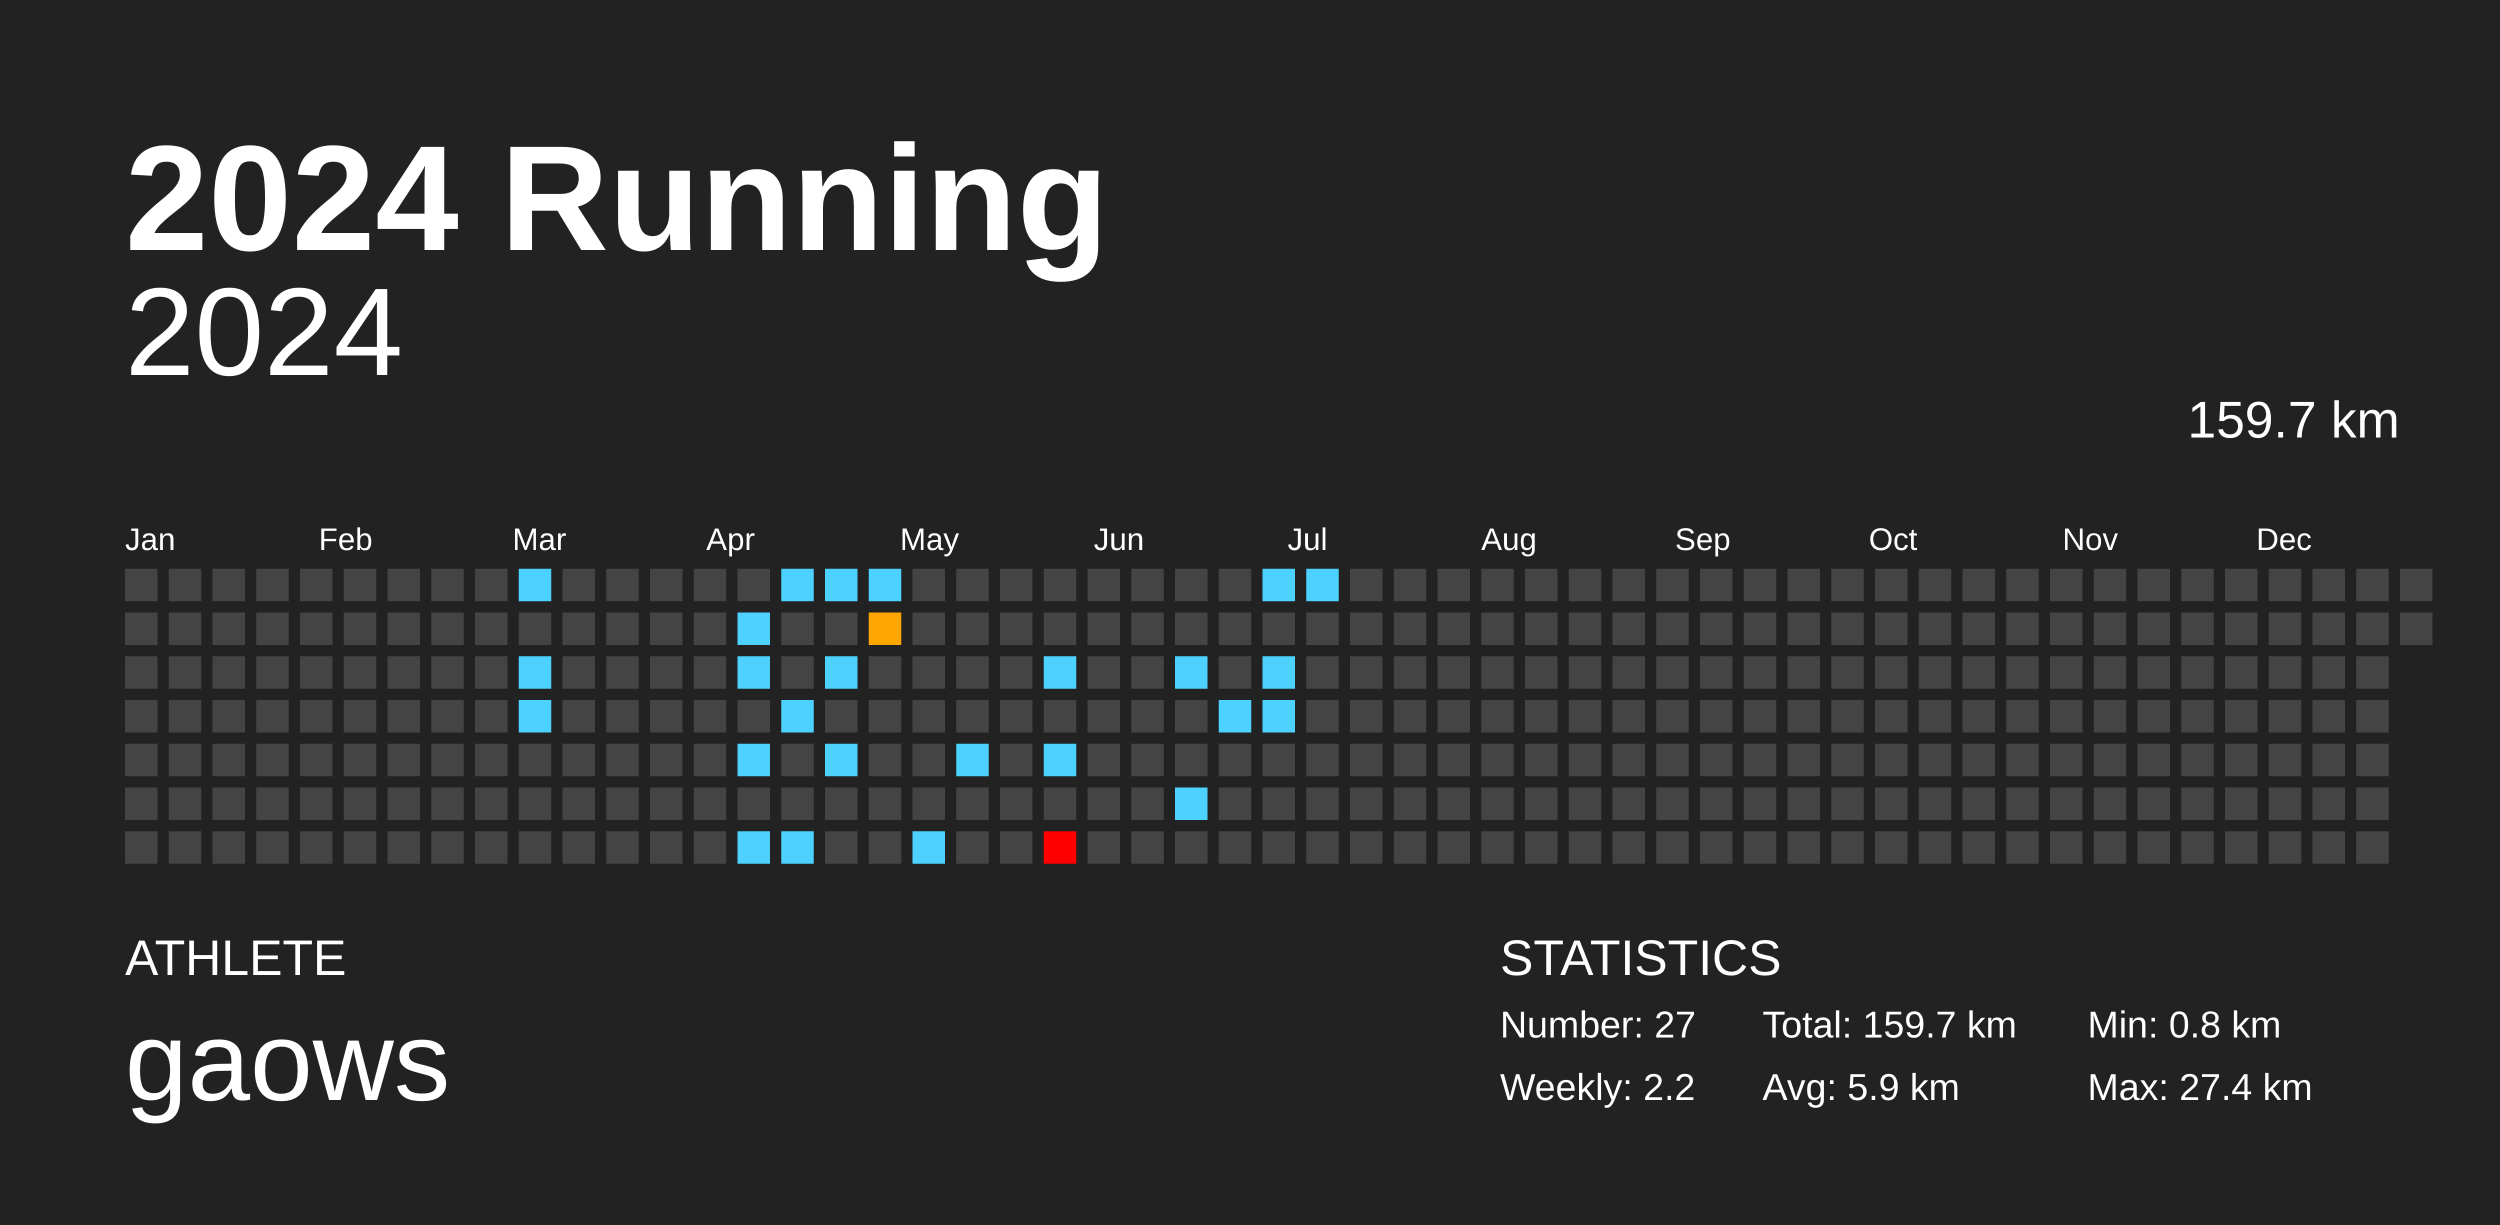
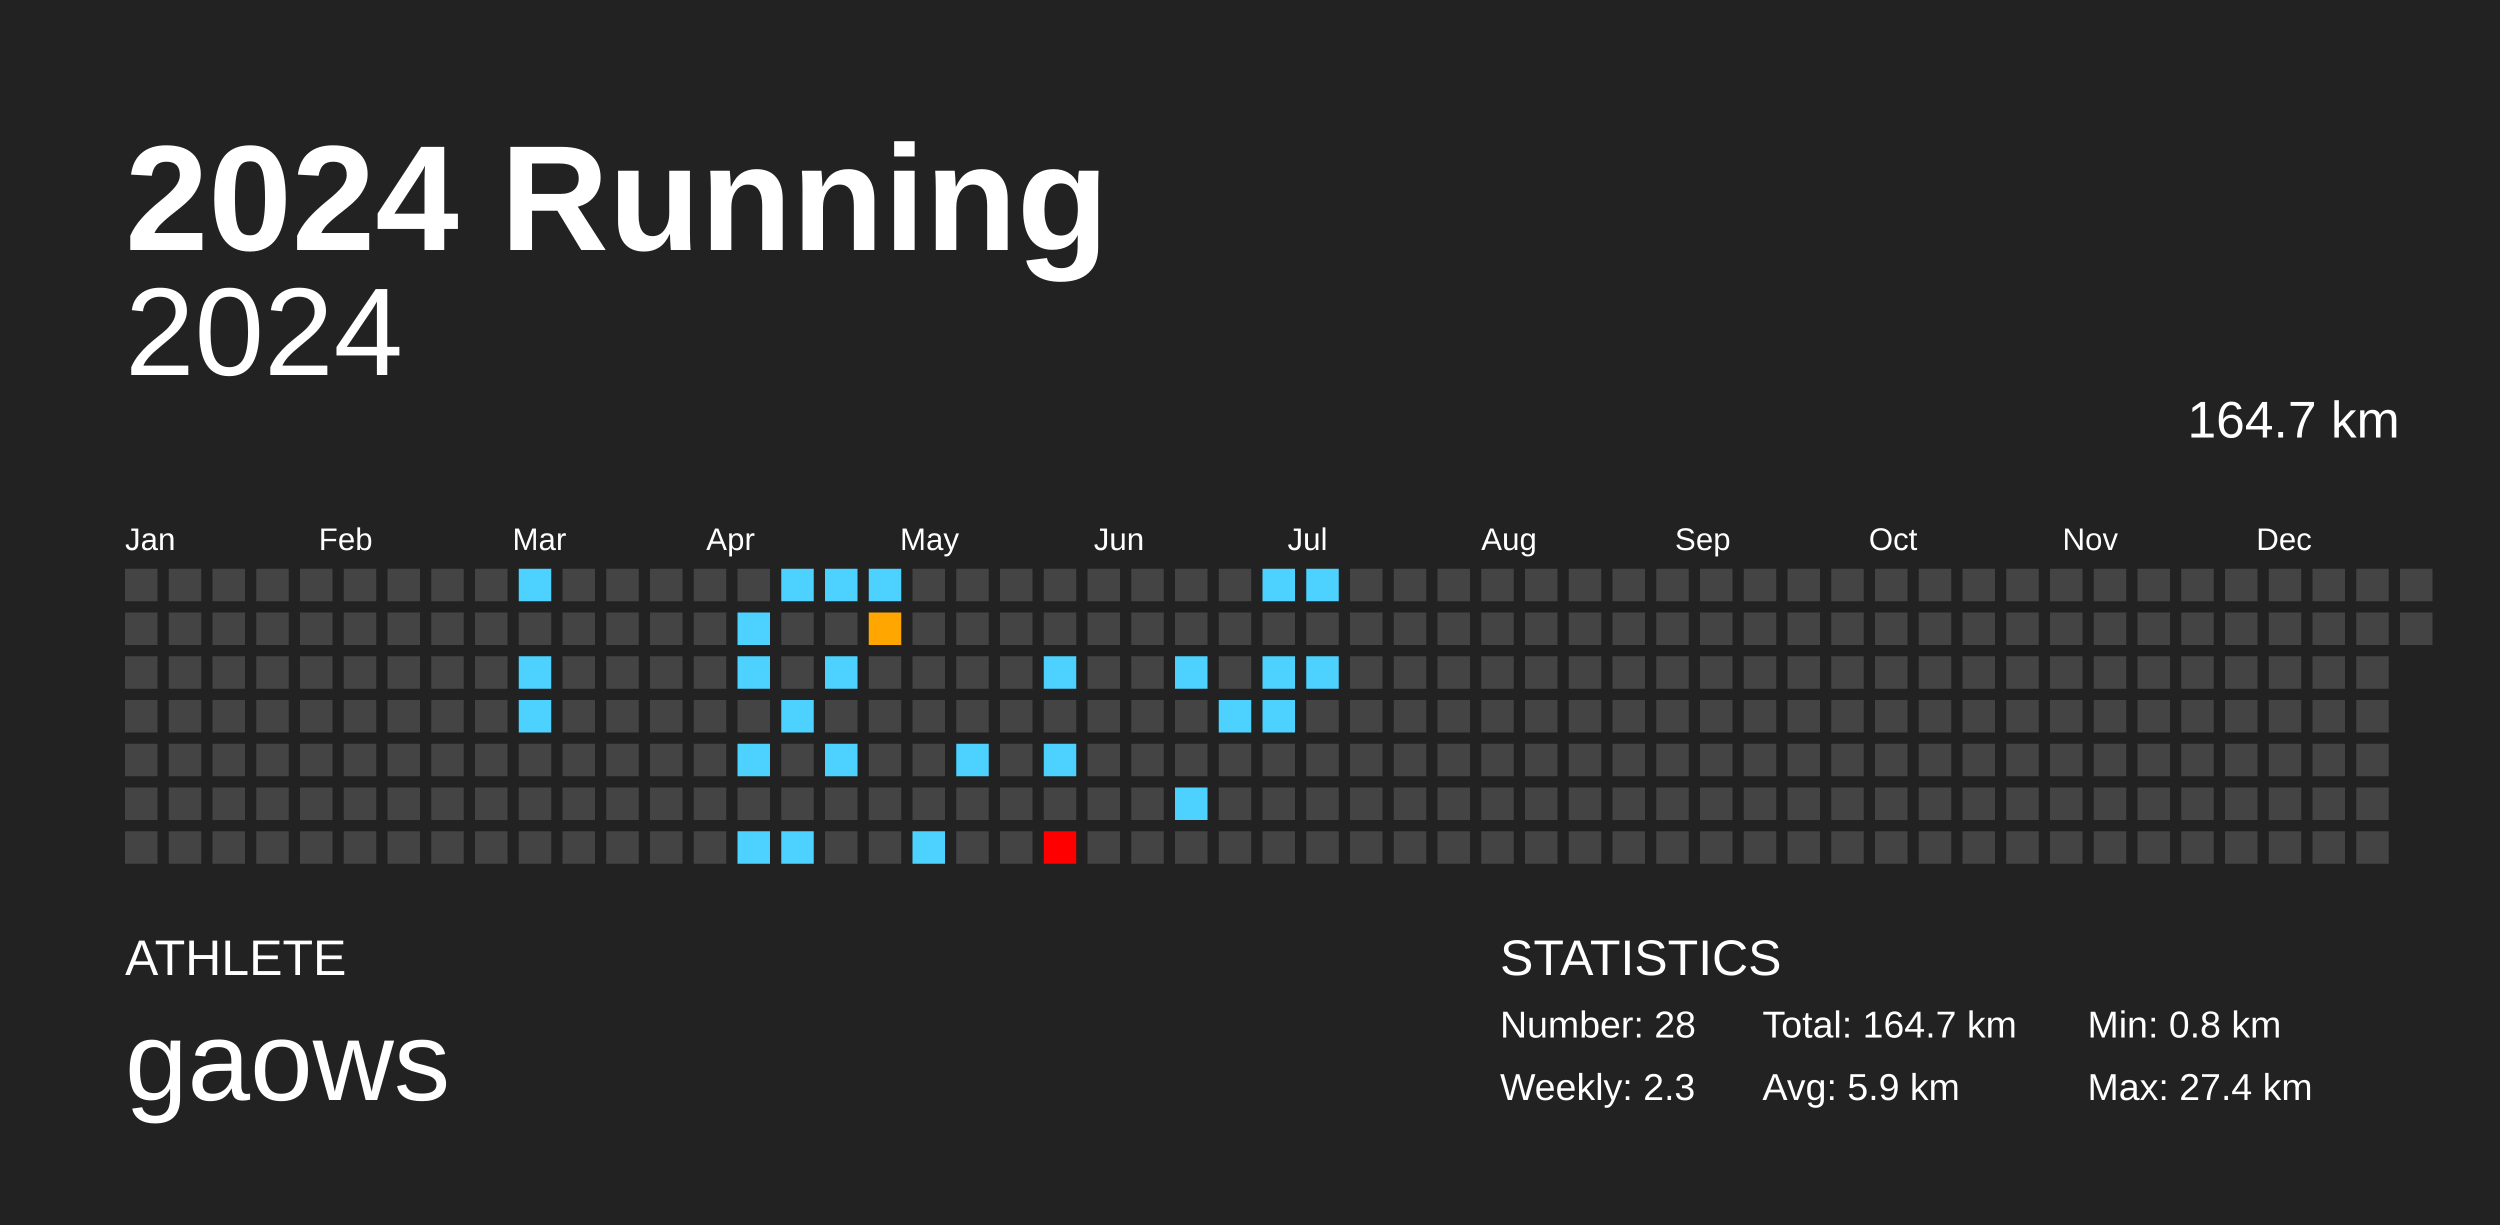
<svg xmlns="http://www.w3.org/2000/svg" baseProfile="full" height="98mm" version="1.1" viewBox="0,0,200,98" width="200mm">
  <defs />
  <rect fill="#222222" height="98" width="200" x="0" y="0" />
  <text fill="#FFFFFF" style="font-size:12px; font-family:Arial; font-weight:bold;" x="10" y="20">2024 Running</text>
  <text fill="#FFFFFF" style="font-size:4px; font-family:Arial" x="10" y="78">ATHLETE</text>
  <text fill="#FFFFFF" style="font-size:9px; font-family:Arial" x="10" y="88">gaows</text>
  <text fill="#FFFFFF" style="font-size:4px; font-family:Arial" x="120" y="78">STATISTICS</text>
-   <text fill="#FFFFFF" style="font-size:3px; font-family:Arial" x="120" y="83">Number: 27</text>
-   <text fill="#FFFFFF" style="font-size:3px; font-family:Arial" x="120" y="88">Weekly: 2.2</text>
-   <text fill="#FFFFFF" style="font-size:3px; font-family:Arial" x="141" y="83">Total: 159.7 km</text>
+   <text fill="#FFFFFF" style="font-size:3px; font-family:Arial" x="120" y="83">Number: 28</text>
+   <text fill="#FFFFFF" style="font-size:3px; font-family:Arial" x="120" y="88">Weekly: 2.3</text>
+   <text fill="#FFFFFF" style="font-size:3px; font-family:Arial" x="141" y="83">Total: 164.7 km</text>
  <text fill="#FFFFFF" style="font-size:3px; font-family:Arial" x="141" y="88">Avg: 5.9 km</text>
  <text fill="#FFFFFF" style="font-size:3px; font-family:Arial" x="167" y="83">Min: 0.8 km</text>
  <text fill="#FFFFFF" style="font-size:3px; font-family:Arial" x="167" y="88">Max: 27.4 km</text>
  <text alignment-baseline="hanging" fill="#FFFFFF" style="font-size:10.0px; font-family:Arial;" x="10" y="30">2024</text>
-   <text alignment-baseline="hanging" fill="#FFFFFF" style="font-size:4.125px; font-family:Arial;" x="175" y="35">159.7 km</text>
+   <text alignment-baseline="hanging" fill="#FFFFFF" style="font-size:4.125px; font-family:Arial;" x="175" y="35">164.7 km</text>
  <text fill="#FFFFFF" style="font-size:2.5px; font-family:Arial" x="10.0" y="44">Jan</text>
  <text fill="#FFFFFF" style="font-size:2.5px; font-family:Arial" x="25.5" y="44">Feb</text>
  <text fill="#FFFFFF" style="font-size:2.5px; font-family:Arial" x="41.0" y="44">Mar</text>
  <text fill="#FFFFFF" style="font-size:2.5px; font-family:Arial" x="56.5" y="44">Apr</text>
  <text fill="#FFFFFF" style="font-size:2.5px; font-family:Arial" x="72.0" y="44">May</text>
  <text fill="#FFFFFF" style="font-size:2.5px; font-family:Arial" x="87.5" y="44">Jun</text>
  <text fill="#FFFFFF" style="font-size:2.5px; font-family:Arial" x="103.0" y="44">Jul</text>
  <text fill="#FFFFFF" style="font-size:2.5px; font-family:Arial" x="118.5" y="44">Aug</text>
  <text fill="#FFFFFF" style="font-size:2.5px; font-family:Arial" x="134.0" y="44">Sep</text>
  <text fill="#FFFFFF" style="font-size:2.5px; font-family:Arial" x="149.5" y="44">Oct</text>
  <text fill="#FFFFFF" style="font-size:2.5px; font-family:Arial" x="165.0" y="44">Nov</text>
  <text fill="#FFFFFF" style="font-size:2.5px; font-family:Arial" x="180.5" y="44">Dec</text>
  <rect fill="#444444" height="2.6" width="2.6" x="10.0" y="45.5" />
  <rect fill="#444444" height="2.6" width="2.6" x="10.0" y="49.0" />
  <rect fill="#444444" height="2.6" width="2.6" x="10.0" y="52.5" />
  <rect fill="#444444" height="2.6" width="2.6" x="10.0" y="56.0" />
  <rect fill="#444444" height="2.6" width="2.6" x="10.0" y="59.5" />
  <rect fill="#444444" height="2.6" width="2.6" x="10.0" y="63.0" />
  <rect fill="#444444" height="2.6" width="2.6" x="10.0" y="66.5" />
  <rect fill="#444444" height="2.6" width="2.6" x="13.5" y="45.5" />
  <rect fill="#444444" height="2.6" width="2.6" x="13.5" y="49.0" />
  <rect fill="#444444" height="2.6" width="2.6" x="13.5" y="52.5" />
  <rect fill="#444444" height="2.6" width="2.6" x="13.5" y="56.0" />
  <rect fill="#444444" height="2.6" width="2.6" x="13.5" y="59.5" />
  <rect fill="#444444" height="2.6" width="2.6" x="13.5" y="63.0" />
  <rect fill="#444444" height="2.6" width="2.6" x="13.5" y="66.5" />
  <rect fill="#444444" height="2.6" width="2.6" x="17.0" y="45.5" />
  <rect fill="#444444" height="2.6" width="2.6" x="17.0" y="49.0" />
  <rect fill="#444444" height="2.6" width="2.6" x="17.0" y="52.5" />
  <rect fill="#444444" height="2.6" width="2.6" x="17.0" y="56.0" />
  <rect fill="#444444" height="2.6" width="2.6" x="17.0" y="59.5" />
  <rect fill="#444444" height="2.6" width="2.6" x="17.0" y="63.0" />
  <rect fill="#444444" height="2.6" width="2.6" x="17.0" y="66.5" />
  <rect fill="#444444" height="2.6" width="2.6" x="20.5" y="45.5" />
  <rect fill="#444444" height="2.6" width="2.6" x="20.5" y="49.0" />
  <rect fill="#444444" height="2.6" width="2.6" x="20.5" y="52.5" />
  <rect fill="#444444" height="2.6" width="2.6" x="20.5" y="56.0" />
  <rect fill="#444444" height="2.6" width="2.6" x="20.5" y="59.5" />
  <rect fill="#444444" height="2.6" width="2.6" x="20.5" y="63.0" />
  <rect fill="#444444" height="2.6" width="2.6" x="20.5" y="66.5" />
  <rect fill="#444444" height="2.6" width="2.6" x="24.0" y="45.5" />
  <rect fill="#444444" height="2.6" width="2.6" x="24.0" y="49.0" />
  <rect fill="#444444" height="2.6" width="2.6" x="24.0" y="52.5" />
  <rect fill="#444444" height="2.6" width="2.6" x="24.0" y="56.0" />
  <rect fill="#444444" height="2.6" width="2.6" x="24.0" y="59.5" />
  <rect fill="#444444" height="2.6" width="2.6" x="24.0" y="63.0" />
  <rect fill="#444444" height="2.6" width="2.6" x="24.0" y="66.5" />
  <rect fill="#444444" height="2.6" width="2.6" x="27.5" y="45.5" />
  <rect fill="#444444" height="2.6" width="2.6" x="27.5" y="49.0" />
  <rect fill="#444444" height="2.6" width="2.6" x="27.5" y="52.5" />
  <rect fill="#444444" height="2.6" width="2.6" x="27.5" y="56.0" />
  <rect fill="#444444" height="2.6" width="2.6" x="27.5" y="59.5" />
  <rect fill="#444444" height="2.6" width="2.6" x="27.5" y="63.0" />
  <rect fill="#444444" height="2.6" width="2.6" x="27.5" y="66.5" />
  <rect fill="#444444" height="2.6" width="2.6" x="31.0" y="45.5" />
  <rect fill="#444444" height="2.6" width="2.6" x="31.0" y="49.0" />
  <rect fill="#444444" height="2.6" width="2.6" x="31.0" y="52.5" />
  <rect fill="#444444" height="2.6" width="2.6" x="31.0" y="56.0" />
  <rect fill="#444444" height="2.6" width="2.6" x="31.0" y="59.5" />
  <rect fill="#444444" height="2.6" width="2.6" x="31.0" y="63.0" />
  <rect fill="#444444" height="2.6" width="2.6" x="31.0" y="66.5" />
  <rect fill="#444444" height="2.6" width="2.6" x="34.5" y="45.5" />
  <rect fill="#444444" height="2.6" width="2.6" x="34.5" y="49.0" />
  <rect fill="#444444" height="2.6" width="2.6" x="34.5" y="52.5" />
  <rect fill="#444444" height="2.6" width="2.6" x="34.5" y="56.0" />
  <rect fill="#444444" height="2.6" width="2.6" x="34.5" y="59.5" />
  <rect fill="#444444" height="2.6" width="2.6" x="34.5" y="63.0" />
  <rect fill="#444444" height="2.6" width="2.6" x="34.5" y="66.5" />
  <rect fill="#444444" height="2.6" width="2.6" x="38.0" y="45.5" />
  <rect fill="#444444" height="2.6" width="2.6" x="38.0" y="49.0" />
  <rect fill="#444444" height="2.6" width="2.6" x="38.0" y="52.5" />
  <rect fill="#444444" height="2.6" width="2.6" x="38.0" y="56.0" />
  <rect fill="#444444" height="2.6" width="2.6" x="38.0" y="59.5" />
  <rect fill="#444444" height="2.6" width="2.6" x="38.0" y="63.0" />
  <rect fill="#444444" height="2.6" width="2.6" x="38.0" y="66.5" />
  <rect fill="#4dd2ff" height="2.6" width="2.6" x="41.5" y="45.5" />
  <rect fill="#444444" height="2.6" width="2.6" x="41.5" y="49.0" />
  <rect fill="#4dd2ff" height="2.6" width="2.6" x="41.5" y="52.5" />
  <rect fill="#4dd2ff" height="2.6" width="2.6" x="41.5" y="56.0" />
  <rect fill="#444444" height="2.6" width="2.6" x="41.5" y="59.5" />
  <rect fill="#444444" height="2.6" width="2.6" x="41.5" y="63.0" />
  <rect fill="#444444" height="2.6" width="2.6" x="41.5" y="66.5" />
  <rect fill="#444444" height="2.6" width="2.6" x="45.0" y="45.5" />
  <rect fill="#444444" height="2.6" width="2.6" x="45.0" y="49.0" />
  <rect fill="#444444" height="2.6" width="2.6" x="45.0" y="52.5" />
  <rect fill="#444444" height="2.6" width="2.6" x="45.0" y="56.0" />
  <rect fill="#444444" height="2.6" width="2.6" x="45.0" y="59.5" />
  <rect fill="#444444" height="2.6" width="2.6" x="45.0" y="63.0" />
  <rect fill="#444444" height="2.6" width="2.6" x="45.0" y="66.5" />
  <rect fill="#444444" height="2.6" width="2.6" x="48.5" y="45.5" />
  <rect fill="#444444" height="2.6" width="2.6" x="48.5" y="49.0" />
  <rect fill="#444444" height="2.6" width="2.6" x="48.5" y="52.5" />
  <rect fill="#444444" height="2.6" width="2.6" x="48.5" y="56.0" />
  <rect fill="#444444" height="2.6" width="2.6" x="48.5" y="59.5" />
  <rect fill="#444444" height="2.6" width="2.6" x="48.5" y="63.0" />
  <rect fill="#444444" height="2.6" width="2.6" x="48.5" y="66.5" />
  <rect fill="#444444" height="2.6" width="2.6" x="52.0" y="45.5" />
  <rect fill="#444444" height="2.6" width="2.6" x="52.0" y="49.0" />
  <rect fill="#444444" height="2.6" width="2.6" x="52.0" y="52.5" />
  <rect fill="#444444" height="2.6" width="2.6" x="52.0" y="56.0" />
  <rect fill="#444444" height="2.6" width="2.6" x="52.0" y="59.5" />
  <rect fill="#444444" height="2.6" width="2.6" x="52.0" y="63.0" />
  <rect fill="#444444" height="2.6" width="2.6" x="52.0" y="66.5" />
  <rect fill="#444444" height="2.6" width="2.6" x="55.5" y="45.5" />
  <rect fill="#444444" height="2.6" width="2.6" x="55.5" y="49.0" />
  <rect fill="#444444" height="2.6" width="2.6" x="55.5" y="52.5" />
  <rect fill="#444444" height="2.6" width="2.6" x="55.5" y="56.0" />
  <rect fill="#444444" height="2.6" width="2.6" x="55.5" y="59.5" />
  <rect fill="#444444" height="2.6" width="2.6" x="55.5" y="63.0" />
  <rect fill="#444444" height="2.6" width="2.6" x="55.5" y="66.5" />
  <rect fill="#444444" height="2.6" width="2.6" x="59.0" y="45.5" />
  <rect fill="#4dd2ff" height="2.6" width="2.6" x="59.0" y="49.0" />
  <rect fill="#4dd2ff" height="2.6" width="2.6" x="59.0" y="52.5" />
  <rect fill="#444444" height="2.6" width="2.6" x="59.0" y="56.0" />
  <rect fill="#4dd2ff" height="2.6" width="2.6" x="59.0" y="59.5" />
  <rect fill="#444444" height="2.6" width="2.6" x="59.0" y="63.0" />
  <rect fill="#4dd2ff" height="2.6" width="2.6" x="59.0" y="66.5" />
  <rect fill="#4dd2ff" height="2.6" width="2.6" x="62.5" y="45.5" />
  <rect fill="#444444" height="2.6" width="2.6" x="62.5" y="49.0" />
  <rect fill="#444444" height="2.6" width="2.6" x="62.5" y="52.5" />
  <rect fill="#4dd2ff" height="2.6" width="2.6" x="62.5" y="56.0" />
  <rect fill="#444444" height="2.6" width="2.6" x="62.5" y="59.5" />
  <rect fill="#444444" height="2.6" width="2.6" x="62.5" y="63.0" />
  <rect fill="#4dd2ff" height="2.6" width="2.6" x="62.5" y="66.5" />
  <rect fill="#4dd2ff" height="2.6" width="2.6" x="66.0" y="45.5" />
  <rect fill="#444444" height="2.6" width="2.6" x="66.0" y="49.0" />
  <rect fill="#4dd2ff" height="2.6" width="2.6" x="66.0" y="52.5" />
  <rect fill="#444444" height="2.6" width="2.6" x="66.0" y="56.0" />
  <rect fill="#4dd2ff" height="2.6" width="2.6" x="66.0" y="59.5" />
  <rect fill="#444444" height="2.6" width="2.6" x="66.0" y="63.0" />
  <rect fill="#444444" height="2.6" width="2.6" x="66.0" y="66.5" />
  <rect fill="#4dd2ff" height="2.6" width="2.6" x="69.5" y="45.5" />
  <rect fill="#ffa700" height="2.6" width="2.6" x="69.5" y="49.0" />
  <rect fill="#444444" height="2.6" width="2.6" x="69.5" y="52.5" />
  <rect fill="#444444" height="2.6" width="2.6" x="69.5" y="56.0" />
  <rect fill="#444444" height="2.6" width="2.6" x="69.5" y="59.5" />
  <rect fill="#444444" height="2.6" width="2.6" x="69.5" y="63.0" />
  <rect fill="#444444" height="2.6" width="2.6" x="69.5" y="66.5" />
  <rect fill="#444444" height="2.6" width="2.6" x="73.0" y="45.5" />
  <rect fill="#444444" height="2.6" width="2.6" x="73.0" y="49.0" />
  <rect fill="#444444" height="2.6" width="2.6" x="73.0" y="52.5" />
  <rect fill="#444444" height="2.6" width="2.6" x="73.0" y="56.0" />
  <rect fill="#444444" height="2.6" width="2.6" x="73.0" y="59.5" />
  <rect fill="#444444" height="2.6" width="2.6" x="73.0" y="63.0" />
  <rect fill="#4dd2ff" height="2.6" width="2.6" x="73.0" y="66.5" />
  <rect fill="#444444" height="2.6" width="2.6" x="76.5" y="45.5" />
  <rect fill="#444444" height="2.6" width="2.6" x="76.5" y="49.0" />
  <rect fill="#444444" height="2.6" width="2.6" x="76.5" y="52.5" />
  <rect fill="#444444" height="2.6" width="2.6" x="76.5" y="56.0" />
  <rect fill="#4dd2ff" height="2.6" width="2.6" x="76.5" y="59.5" />
  <rect fill="#444444" height="2.6" width="2.6" x="76.5" y="63.0" />
  <rect fill="#444444" height="2.6" width="2.6" x="76.5" y="66.5" />
  <rect fill="#444444" height="2.6" width="2.6" x="80.0" y="45.5" />
  <rect fill="#444444" height="2.6" width="2.6" x="80.0" y="49.0" />
  <rect fill="#444444" height="2.6" width="2.6" x="80.0" y="52.5" />
  <rect fill="#444444" height="2.6" width="2.6" x="80.0" y="56.0" />
  <rect fill="#444444" height="2.6" width="2.6" x="80.0" y="59.5" />
  <rect fill="#444444" height="2.6" width="2.6" x="80.0" y="63.0" />
  <rect fill="#444444" height="2.6" width="2.6" x="80.0" y="66.5" />
  <rect fill="#444444" height="2.6" width="2.6" x="83.5" y="45.5" />
  <rect fill="#444444" height="2.6" width="2.6" x="83.5" y="49.0" />
  <rect fill="#4dd2ff" height="2.6" width="2.6" x="83.5" y="52.5" />
  <rect fill="#444444" height="2.6" width="2.6" x="83.5" y="56.0" />
  <rect fill="#4dd2ff" height="2.6" width="2.6" x="83.5" y="59.5" />
  <rect fill="#444444" height="2.6" width="2.6" x="83.5" y="63.0" />
  <rect fill="red" height="2.6" width="2.6" x="83.5" y="66.5" />
  <rect fill="#444444" height="2.6" width="2.6" x="87.0" y="45.5" />
  <rect fill="#444444" height="2.6" width="2.6" x="87.0" y="49.0" />
  <rect fill="#444444" height="2.6" width="2.6" x="87.0" y="52.5" />
  <rect fill="#444444" height="2.6" width="2.6" x="87.0" y="56.0" />
  <rect fill="#444444" height="2.6" width="2.6" x="87.0" y="59.5" />
  <rect fill="#444444" height="2.6" width="2.6" x="87.0" y="63.0" />
  <rect fill="#444444" height="2.6" width="2.6" x="87.0" y="66.5" />
  <rect fill="#444444" height="2.6" width="2.6" x="90.5" y="45.5" />
  <rect fill="#444444" height="2.6" width="2.6" x="90.5" y="49.0" />
  <rect fill="#444444" height="2.6" width="2.6" x="90.5" y="52.5" />
  <rect fill="#444444" height="2.6" width="2.6" x="90.5" y="56.0" />
  <rect fill="#444444" height="2.6" width="2.6" x="90.5" y="59.5" />
  <rect fill="#444444" height="2.6" width="2.6" x="90.5" y="63.0" />
  <rect fill="#444444" height="2.6" width="2.6" x="90.5" y="66.5" />
  <rect fill="#444444" height="2.6" width="2.6" x="94.0" y="45.5" />
  <rect fill="#444444" height="2.6" width="2.6" x="94.0" y="49.0" />
  <rect fill="#4dd2ff" height="2.6" width="2.6" x="94.0" y="52.5" />
  <rect fill="#444444" height="2.6" width="2.6" x="94.0" y="56.0" />
  <rect fill="#444444" height="2.6" width="2.6" x="94.0" y="59.5" />
  <rect fill="#4dd2ff" height="2.6" width="2.6" x="94.0" y="63.0" />
  <rect fill="#444444" height="2.6" width="2.6" x="94.0" y="66.5" />
  <rect fill="#444444" height="2.6" width="2.6" x="97.5" y="45.5" />
  <rect fill="#444444" height="2.6" width="2.6" x="97.5" y="49.0" />
  <rect fill="#444444" height="2.6" width="2.6" x="97.5" y="52.5" />
  <rect fill="#4dd2ff" height="2.6" width="2.6" x="97.5" y="56.0" />
  <rect fill="#444444" height="2.6" width="2.6" x="97.5" y="59.5" />
  <rect fill="#444444" height="2.6" width="2.6" x="97.5" y="63.0" />
  <rect fill="#444444" height="2.6" width="2.6" x="97.5" y="66.5" />
  <rect fill="#4dd2ff" height="2.6" width="2.6" x="101.0" y="45.5" />
  <rect fill="#444444" height="2.6" width="2.6" x="101.0" y="49.0" />
  <rect fill="#4dd2ff" height="2.6" width="2.6" x="101.0" y="52.5" />
  <rect fill="#4dd2ff" height="2.6" width="2.6" x="101.0" y="56.0" />
  <rect fill="#444444" height="2.6" width="2.6" x="101.0" y="59.5" />
  <rect fill="#444444" height="2.6" width="2.6" x="101.0" y="63.0" />
  <rect fill="#444444" height="2.6" width="2.6" x="101.0" y="66.5" />
  <rect fill="#4dd2ff" height="2.6" width="2.6" x="104.5" y="45.5" />
  <rect fill="#444444" height="2.6" width="2.6" x="104.5" y="49.0" />
-   <rect fill="#444444" height="2.6" width="2.6" x="104.5" y="52.5" />
+   <rect fill="#4dd2ff" height="2.6" width="2.6" x="104.5" y="52.5" />
  <rect fill="#444444" height="2.6" width="2.6" x="104.5" y="56.0" />
  <rect fill="#444444" height="2.6" width="2.6" x="104.5" y="59.5" />
  <rect fill="#444444" height="2.6" width="2.6" x="104.5" y="63.0" />
  <rect fill="#444444" height="2.6" width="2.6" x="104.5" y="66.5" />
  <rect fill="#444444" height="2.6" width="2.6" x="108.0" y="45.5" />
  <rect fill="#444444" height="2.6" width="2.6" x="108.0" y="49.0" />
  <rect fill="#444444" height="2.6" width="2.6" x="108.0" y="52.5" />
  <rect fill="#444444" height="2.6" width="2.6" x="108.0" y="56.0" />
  <rect fill="#444444" height="2.6" width="2.6" x="108.0" y="59.5" />
  <rect fill="#444444" height="2.6" width="2.6" x="108.0" y="63.0" />
  <rect fill="#444444" height="2.6" width="2.6" x="108.0" y="66.5" />
  <rect fill="#444444" height="2.6" width="2.6" x="111.5" y="45.5" />
  <rect fill="#444444" height="2.6" width="2.6" x="111.5" y="49.0" />
  <rect fill="#444444" height="2.6" width="2.6" x="111.5" y="52.5" />
  <rect fill="#444444" height="2.6" width="2.6" x="111.5" y="56.0" />
  <rect fill="#444444" height="2.6" width="2.6" x="111.5" y="59.5" />
  <rect fill="#444444" height="2.6" width="2.6" x="111.5" y="63.0" />
  <rect fill="#444444" height="2.6" width="2.6" x="111.5" y="66.5" />
  <rect fill="#444444" height="2.6" width="2.6" x="115.0" y="45.5" />
  <rect fill="#444444" height="2.6" width="2.6" x="115.0" y="49.0" />
  <rect fill="#444444" height="2.6" width="2.6" x="115.0" y="52.5" />
  <rect fill="#444444" height="2.6" width="2.6" x="115.0" y="56.0" />
  <rect fill="#444444" height="2.6" width="2.6" x="115.0" y="59.5" />
  <rect fill="#444444" height="2.6" width="2.6" x="115.0" y="63.0" />
  <rect fill="#444444" height="2.6" width="2.6" x="115.0" y="66.5" />
  <rect fill="#444444" height="2.6" width="2.6" x="118.5" y="45.5" />
  <rect fill="#444444" height="2.6" width="2.6" x="118.5" y="49.0" />
  <rect fill="#444444" height="2.6" width="2.6" x="118.5" y="52.5" />
  <rect fill="#444444" height="2.6" width="2.6" x="118.5" y="56.0" />
  <rect fill="#444444" height="2.6" width="2.6" x="118.5" y="59.5" />
  <rect fill="#444444" height="2.6" width="2.6" x="118.5" y="63.0" />
  <rect fill="#444444" height="2.6" width="2.6" x="118.5" y="66.5" />
  <rect fill="#444444" height="2.6" width="2.6" x="122.0" y="45.5" />
  <rect fill="#444444" height="2.6" width="2.6" x="122.0" y="49.0" />
  <rect fill="#444444" height="2.6" width="2.6" x="122.0" y="52.5" />
  <rect fill="#444444" height="2.6" width="2.6" x="122.0" y="56.0" />
  <rect fill="#444444" height="2.6" width="2.6" x="122.0" y="59.5" />
  <rect fill="#444444" height="2.6" width="2.6" x="122.0" y="63.0" />
  <rect fill="#444444" height="2.6" width="2.6" x="122.0" y="66.5" />
  <rect fill="#444444" height="2.6" width="2.6" x="125.5" y="45.5" />
  <rect fill="#444444" height="2.6" width="2.6" x="125.5" y="49.0" />
  <rect fill="#444444" height="2.6" width="2.6" x="125.5" y="52.5" />
  <rect fill="#444444" height="2.6" width="2.6" x="125.5" y="56.0" />
  <rect fill="#444444" height="2.6" width="2.6" x="125.5" y="59.5" />
  <rect fill="#444444" height="2.6" width="2.6" x="125.5" y="63.0" />
  <rect fill="#444444" height="2.6" width="2.6" x="125.5" y="66.5" />
  <rect fill="#444444" height="2.6" width="2.6" x="129.0" y="45.5" />
  <rect fill="#444444" height="2.6" width="2.6" x="129.0" y="49.0" />
  <rect fill="#444444" height="2.6" width="2.6" x="129.0" y="52.5" />
  <rect fill="#444444" height="2.6" width="2.6" x="129.0" y="56.0" />
  <rect fill="#444444" height="2.6" width="2.6" x="129.0" y="59.5" />
  <rect fill="#444444" height="2.6" width="2.6" x="129.0" y="63.0" />
  <rect fill="#444444" height="2.6" width="2.6" x="129.0" y="66.5" />
  <rect fill="#444444" height="2.6" width="2.6" x="132.5" y="45.5" />
  <rect fill="#444444" height="2.6" width="2.6" x="132.5" y="49.0" />
  <rect fill="#444444" height="2.6" width="2.6" x="132.5" y="52.5" />
  <rect fill="#444444" height="2.6" width="2.6" x="132.5" y="56.0" />
  <rect fill="#444444" height="2.6" width="2.6" x="132.5" y="59.5" />
  <rect fill="#444444" height="2.6" width="2.6" x="132.5" y="63.0" />
  <rect fill="#444444" height="2.6" width="2.6" x="132.5" y="66.5" />
  <rect fill="#444444" height="2.6" width="2.6" x="136.0" y="45.5" />
  <rect fill="#444444" height="2.6" width="2.6" x="136.0" y="49.0" />
  <rect fill="#444444" height="2.6" width="2.6" x="136.0" y="52.5" />
  <rect fill="#444444" height="2.6" width="2.6" x="136.0" y="56.0" />
  <rect fill="#444444" height="2.6" width="2.6" x="136.0" y="59.5" />
  <rect fill="#444444" height="2.6" width="2.6" x="136.0" y="63.0" />
  <rect fill="#444444" height="2.6" width="2.6" x="136.0" y="66.5" />
  <rect fill="#444444" height="2.6" width="2.6" x="139.5" y="45.5" />
  <rect fill="#444444" height="2.6" width="2.6" x="139.5" y="49.0" />
  <rect fill="#444444" height="2.6" width="2.6" x="139.5" y="52.5" />
  <rect fill="#444444" height="2.6" width="2.6" x="139.5" y="56.0" />
  <rect fill="#444444" height="2.6" width="2.6" x="139.5" y="59.5" />
  <rect fill="#444444" height="2.6" width="2.6" x="139.5" y="63.0" />
  <rect fill="#444444" height="2.6" width="2.6" x="139.5" y="66.5" />
  <rect fill="#444444" height="2.6" width="2.6" x="143.0" y="45.5" />
  <rect fill="#444444" height="2.6" width="2.6" x="143.0" y="49.0" />
  <rect fill="#444444" height="2.6" width="2.6" x="143.0" y="52.5" />
  <rect fill="#444444" height="2.6" width="2.6" x="143.0" y="56.0" />
  <rect fill="#444444" height="2.6" width="2.6" x="143.0" y="59.5" />
  <rect fill="#444444" height="2.6" width="2.6" x="143.0" y="63.0" />
  <rect fill="#444444" height="2.6" width="2.6" x="143.0" y="66.5" />
  <rect fill="#444444" height="2.6" width="2.6" x="146.5" y="45.5" />
  <rect fill="#444444" height="2.6" width="2.6" x="146.5" y="49.0" />
  <rect fill="#444444" height="2.6" width="2.6" x="146.5" y="52.5" />
  <rect fill="#444444" height="2.6" width="2.6" x="146.5" y="56.0" />
  <rect fill="#444444" height="2.6" width="2.6" x="146.5" y="59.5" />
  <rect fill="#444444" height="2.6" width="2.6" x="146.5" y="63.0" />
  <rect fill="#444444" height="2.6" width="2.6" x="146.5" y="66.5" />
  <rect fill="#444444" height="2.6" width="2.6" x="150.0" y="45.5" />
  <rect fill="#444444" height="2.6" width="2.6" x="150.0" y="49.0" />
  <rect fill="#444444" height="2.6" width="2.6" x="150.0" y="52.5" />
  <rect fill="#444444" height="2.6" width="2.6" x="150.0" y="56.0" />
  <rect fill="#444444" height="2.6" width="2.6" x="150.0" y="59.5" />
  <rect fill="#444444" height="2.6" width="2.6" x="150.0" y="63.0" />
  <rect fill="#444444" height="2.6" width="2.6" x="150.0" y="66.5" />
  <rect fill="#444444" height="2.6" width="2.6" x="153.5" y="45.5" />
  <rect fill="#444444" height="2.6" width="2.6" x="153.5" y="49.0" />
  <rect fill="#444444" height="2.6" width="2.6" x="153.5" y="52.5" />
  <rect fill="#444444" height="2.6" width="2.6" x="153.5" y="56.0" />
  <rect fill="#444444" height="2.6" width="2.6" x="153.5" y="59.5" />
  <rect fill="#444444" height="2.6" width="2.6" x="153.5" y="63.0" />
  <rect fill="#444444" height="2.6" width="2.6" x="153.5" y="66.5" />
  <rect fill="#444444" height="2.6" width="2.6" x="157.0" y="45.5" />
  <rect fill="#444444" height="2.6" width="2.6" x="157.0" y="49.0" />
  <rect fill="#444444" height="2.6" width="2.6" x="157.0" y="52.5" />
  <rect fill="#444444" height="2.6" width="2.6" x="157.0" y="56.0" />
  <rect fill="#444444" height="2.6" width="2.6" x="157.0" y="59.5" />
  <rect fill="#444444" height="2.6" width="2.6" x="157.0" y="63.0" />
  <rect fill="#444444" height="2.6" width="2.6" x="157.0" y="66.5" />
  <rect fill="#444444" height="2.6" width="2.6" x="160.5" y="45.5" />
  <rect fill="#444444" height="2.6" width="2.6" x="160.5" y="49.0" />
  <rect fill="#444444" height="2.6" width="2.6" x="160.5" y="52.5" />
  <rect fill="#444444" height="2.6" width="2.6" x="160.5" y="56.0" />
  <rect fill="#444444" height="2.6" width="2.6" x="160.5" y="59.5" />
  <rect fill="#444444" height="2.6" width="2.6" x="160.5" y="63.0" />
  <rect fill="#444444" height="2.6" width="2.6" x="160.5" y="66.5" />
  <rect fill="#444444" height="2.6" width="2.6" x="164.0" y="45.5" />
  <rect fill="#444444" height="2.6" width="2.6" x="164.0" y="49.0" />
  <rect fill="#444444" height="2.6" width="2.6" x="164.0" y="52.5" />
  <rect fill="#444444" height="2.6" width="2.6" x="164.0" y="56.0" />
  <rect fill="#444444" height="2.6" width="2.6" x="164.0" y="59.5" />
  <rect fill="#444444" height="2.6" width="2.6" x="164.0" y="63.0" />
  <rect fill="#444444" height="2.6" width="2.6" x="164.0" y="66.5" />
  <rect fill="#444444" height="2.6" width="2.6" x="167.5" y="45.5" />
  <rect fill="#444444" height="2.6" width="2.6" x="167.5" y="49.0" />
  <rect fill="#444444" height="2.6" width="2.6" x="167.5" y="52.5" />
  <rect fill="#444444" height="2.6" width="2.6" x="167.5" y="56.0" />
  <rect fill="#444444" height="2.6" width="2.6" x="167.5" y="59.5" />
  <rect fill="#444444" height="2.6" width="2.6" x="167.5" y="63.0" />
  <rect fill="#444444" height="2.6" width="2.6" x="167.5" y="66.5" />
  <rect fill="#444444" height="2.6" width="2.6" x="171.0" y="45.5" />
  <rect fill="#444444" height="2.6" width="2.6" x="171.0" y="49.0" />
  <rect fill="#444444" height="2.6" width="2.6" x="171.0" y="52.5" />
  <rect fill="#444444" height="2.6" width="2.6" x="171.0" y="56.0" />
  <rect fill="#444444" height="2.6" width="2.6" x="171.0" y="59.5" />
  <rect fill="#444444" height="2.6" width="2.6" x="171.0" y="63.0" />
  <rect fill="#444444" height="2.6" width="2.6" x="171.0" y="66.5" />
  <rect fill="#444444" height="2.6" width="2.6" x="174.5" y="45.5" />
  <rect fill="#444444" height="2.6" width="2.6" x="174.5" y="49.0" />
  <rect fill="#444444" height="2.6" width="2.6" x="174.5" y="52.5" />
  <rect fill="#444444" height="2.6" width="2.6" x="174.5" y="56.0" />
  <rect fill="#444444" height="2.6" width="2.6" x="174.5" y="59.5" />
  <rect fill="#444444" height="2.6" width="2.6" x="174.5" y="63.0" />
  <rect fill="#444444" height="2.6" width="2.6" x="174.5" y="66.5" />
  <rect fill="#444444" height="2.6" width="2.6" x="178.0" y="45.5" />
  <rect fill="#444444" height="2.6" width="2.6" x="178.0" y="49.0" />
  <rect fill="#444444" height="2.6" width="2.6" x="178.0" y="52.5" />
  <rect fill="#444444" height="2.6" width="2.6" x="178.0" y="56.0" />
  <rect fill="#444444" height="2.6" width="2.6" x="178.0" y="59.5" />
  <rect fill="#444444" height="2.6" width="2.6" x="178.0" y="63.0" />
  <rect fill="#444444" height="2.6" width="2.6" x="178.0" y="66.5" />
  <rect fill="#444444" height="2.6" width="2.6" x="181.5" y="45.5" />
  <rect fill="#444444" height="2.6" width="2.6" x="181.5" y="49.0" />
  <rect fill="#444444" height="2.6" width="2.6" x="181.5" y="52.5" />
  <rect fill="#444444" height="2.6" width="2.6" x="181.5" y="56.0" />
  <rect fill="#444444" height="2.6" width="2.6" x="181.5" y="59.5" />
  <rect fill="#444444" height="2.6" width="2.6" x="181.5" y="63.0" />
  <rect fill="#444444" height="2.6" width="2.6" x="181.5" y="66.5" />
  <rect fill="#444444" height="2.6" width="2.6" x="185.0" y="45.5" />
  <rect fill="#444444" height="2.6" width="2.6" x="185.0" y="49.0" />
  <rect fill="#444444" height="2.6" width="2.6" x="185.0" y="52.5" />
  <rect fill="#444444" height="2.6" width="2.6" x="185.0" y="56.0" />
  <rect fill="#444444" height="2.6" width="2.6" x="185.0" y="59.5" />
  <rect fill="#444444" height="2.6" width="2.6" x="185.0" y="63.0" />
  <rect fill="#444444" height="2.6" width="2.6" x="185.0" y="66.5" />
  <rect fill="#444444" height="2.6" width="2.6" x="188.5" y="45.5" />
  <rect fill="#444444" height="2.6" width="2.6" x="188.5" y="49.0" />
  <rect fill="#444444" height="2.6" width="2.6" x="188.5" y="52.5" />
  <rect fill="#444444" height="2.6" width="2.6" x="188.5" y="56.0" />
  <rect fill="#444444" height="2.6" width="2.6" x="188.5" y="59.5" />
  <rect fill="#444444" height="2.6" width="2.6" x="188.5" y="63.0" />
  <rect fill="#444444" height="2.6" width="2.6" x="188.5" y="66.5" />
  <rect fill="#444444" height="2.6" width="2.6" x="192.0" y="45.5" />
  <rect fill="#444444" height="2.6" width="2.6" x="192.0" y="49.0" />
</svg>
